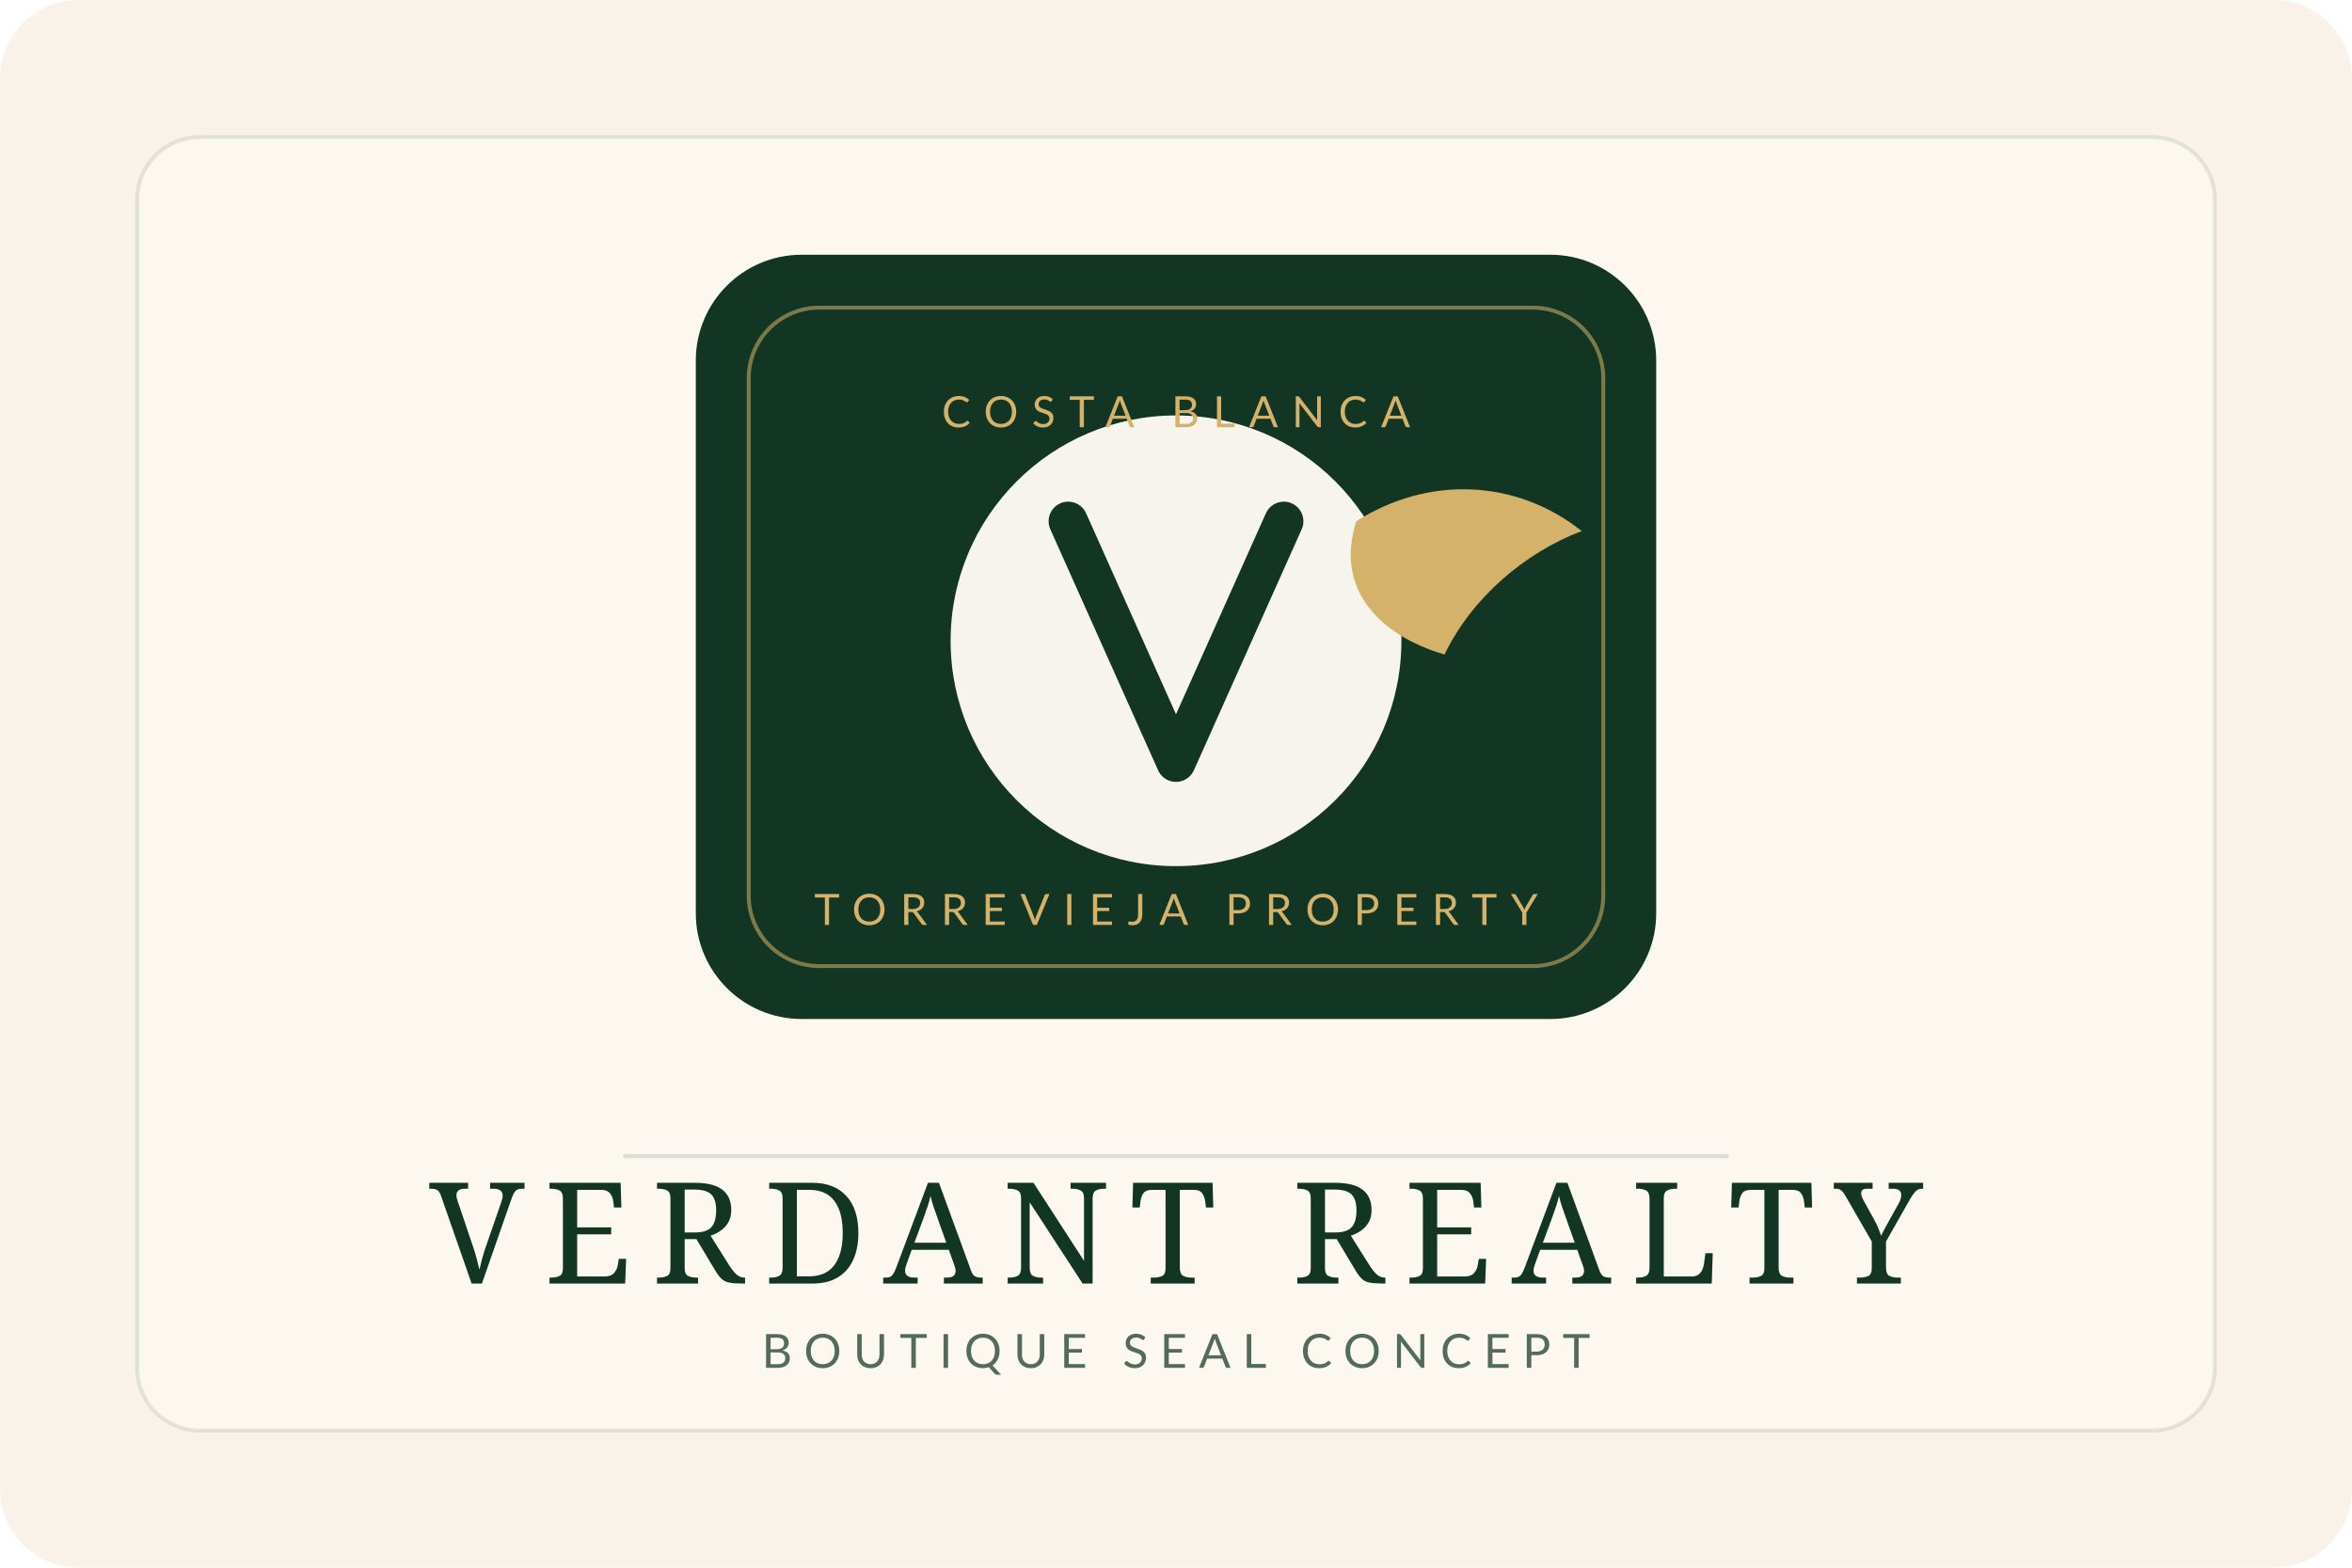
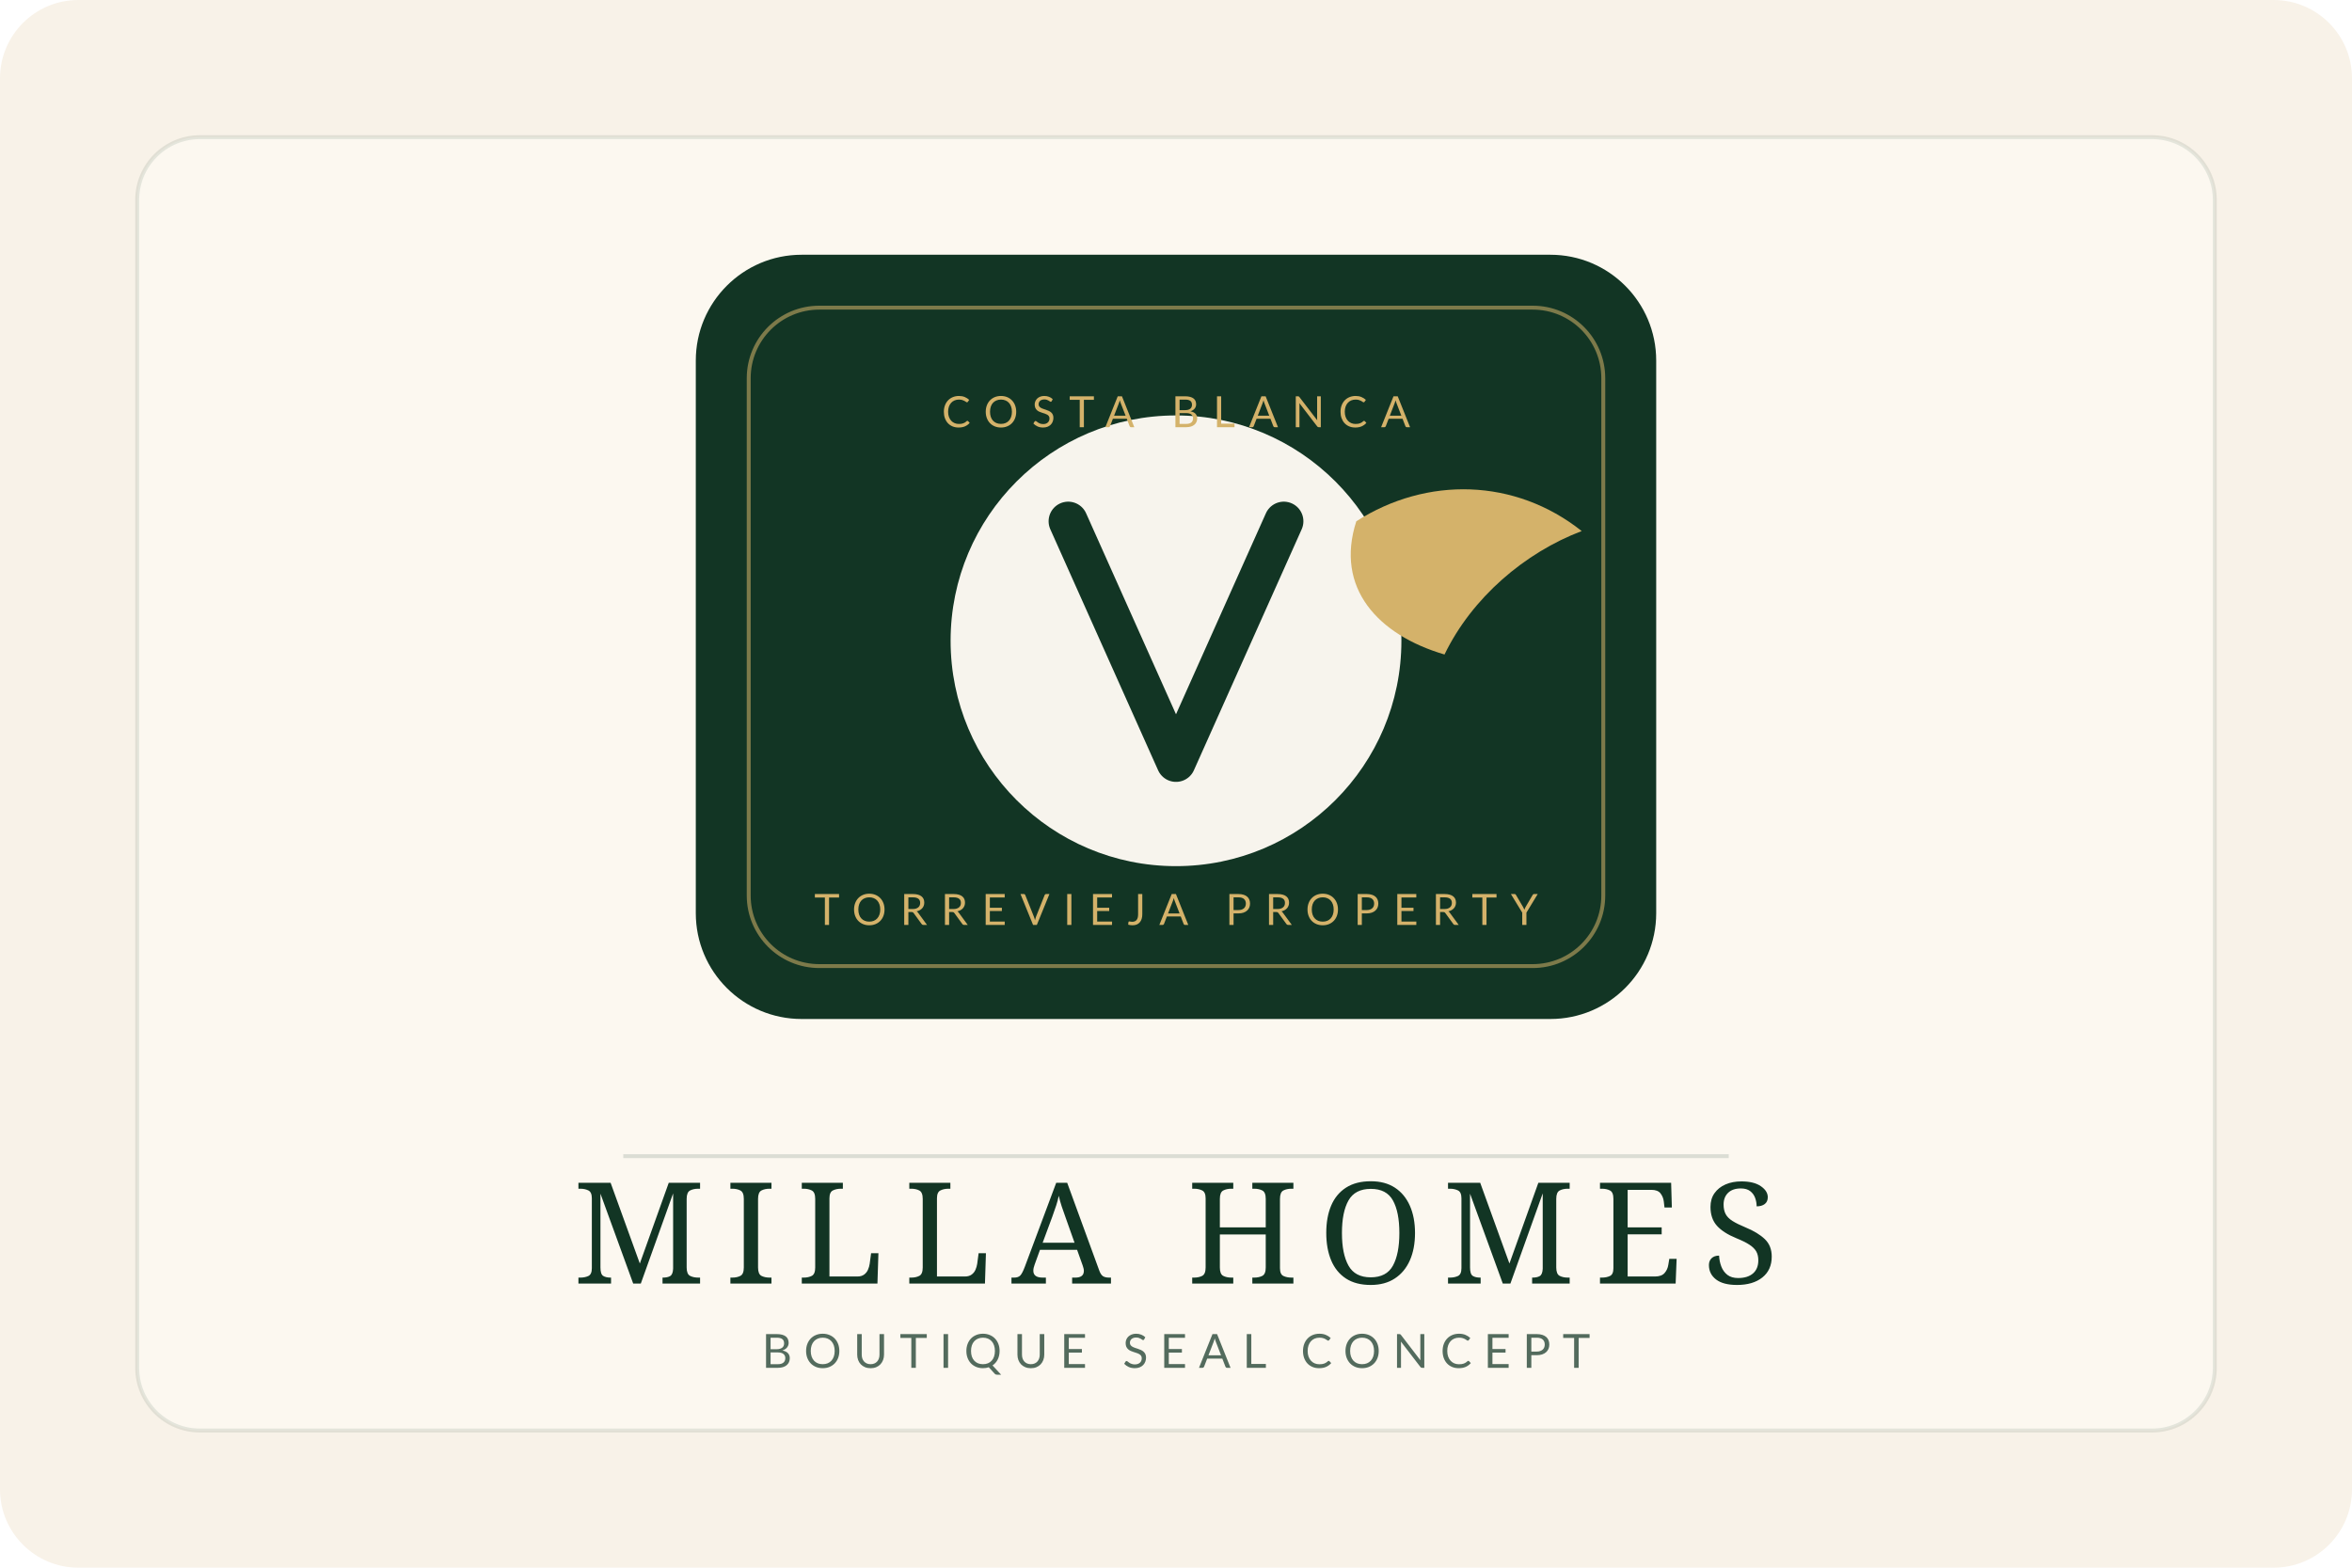
<svg xmlns="http://www.w3.org/2000/svg" width="1200" height="800" viewBox="0 0 1200 800" fill="none">
  <rect width="1200" height="800" rx="40" fill="#F8F2E8" />
  <rect x="70" y="70" width="1060" height="660" rx="32" fill="#FCF8F0" stroke="#123524" stroke-opacity="0.1" stroke-width="2" />
  <rect x="355" y="130" width="490" height="390" rx="54" fill="#123524" />
  <rect x="382" y="157" width="436" height="336" rx="36" stroke="#D4B26A" stroke-width="2" stroke-opacity="0.55" />
  <circle cx="600" cy="327" r="115" fill="#FCF8F0" fill-opacity="0.98" />
  <path d="M545 266L600 389L655 266" stroke="#123524" stroke-width="20" stroke-linecap="round" stroke-linejoin="round" />
  <path d="M692 266C728 243 773 244 807 271C778 282 751 305 737 334C703 324 681 300 692 266Z" fill="#D4B26A" />
  <text x="600" y="218" text-anchor="middle" fill="#D4B26A" font-size="22" font-family="Lato, Arial, sans-serif" letter-spacing="7">COSTA BLANCA</text>
  <text x="600" y="472" text-anchor="middle" fill="#D4B26A" font-size="22" font-family="Lato, Arial, sans-serif" letter-spacing="7">TORREVIEJA PROPERTY</text>
  <line x1="318" y1="590" x2="882" y2="590" stroke="#123524" stroke-opacity="0.14" stroke-width="2" />
-   <text x="600" y="655" text-anchor="middle" fill="#123524" font-size="72" font-family="Cormorant Garamond, Georgia, serif" letter-spacing="10">VERDANT REALTY</text>
+   <text x="600" y="655" text-anchor="middle" fill="#123524" font-size="72" font-family="Cormorant Garamond, Georgia, serif" letter-spacing="10">MILLA HOMES</text>
  <text x="600" y="698" text-anchor="middle" fill="#123524" fill-opacity="0.72" font-size="24" font-family="Lato, Arial, sans-serif" letter-spacing="6">BOUTIQUE SEAL CONCEPT</text>
</svg>
